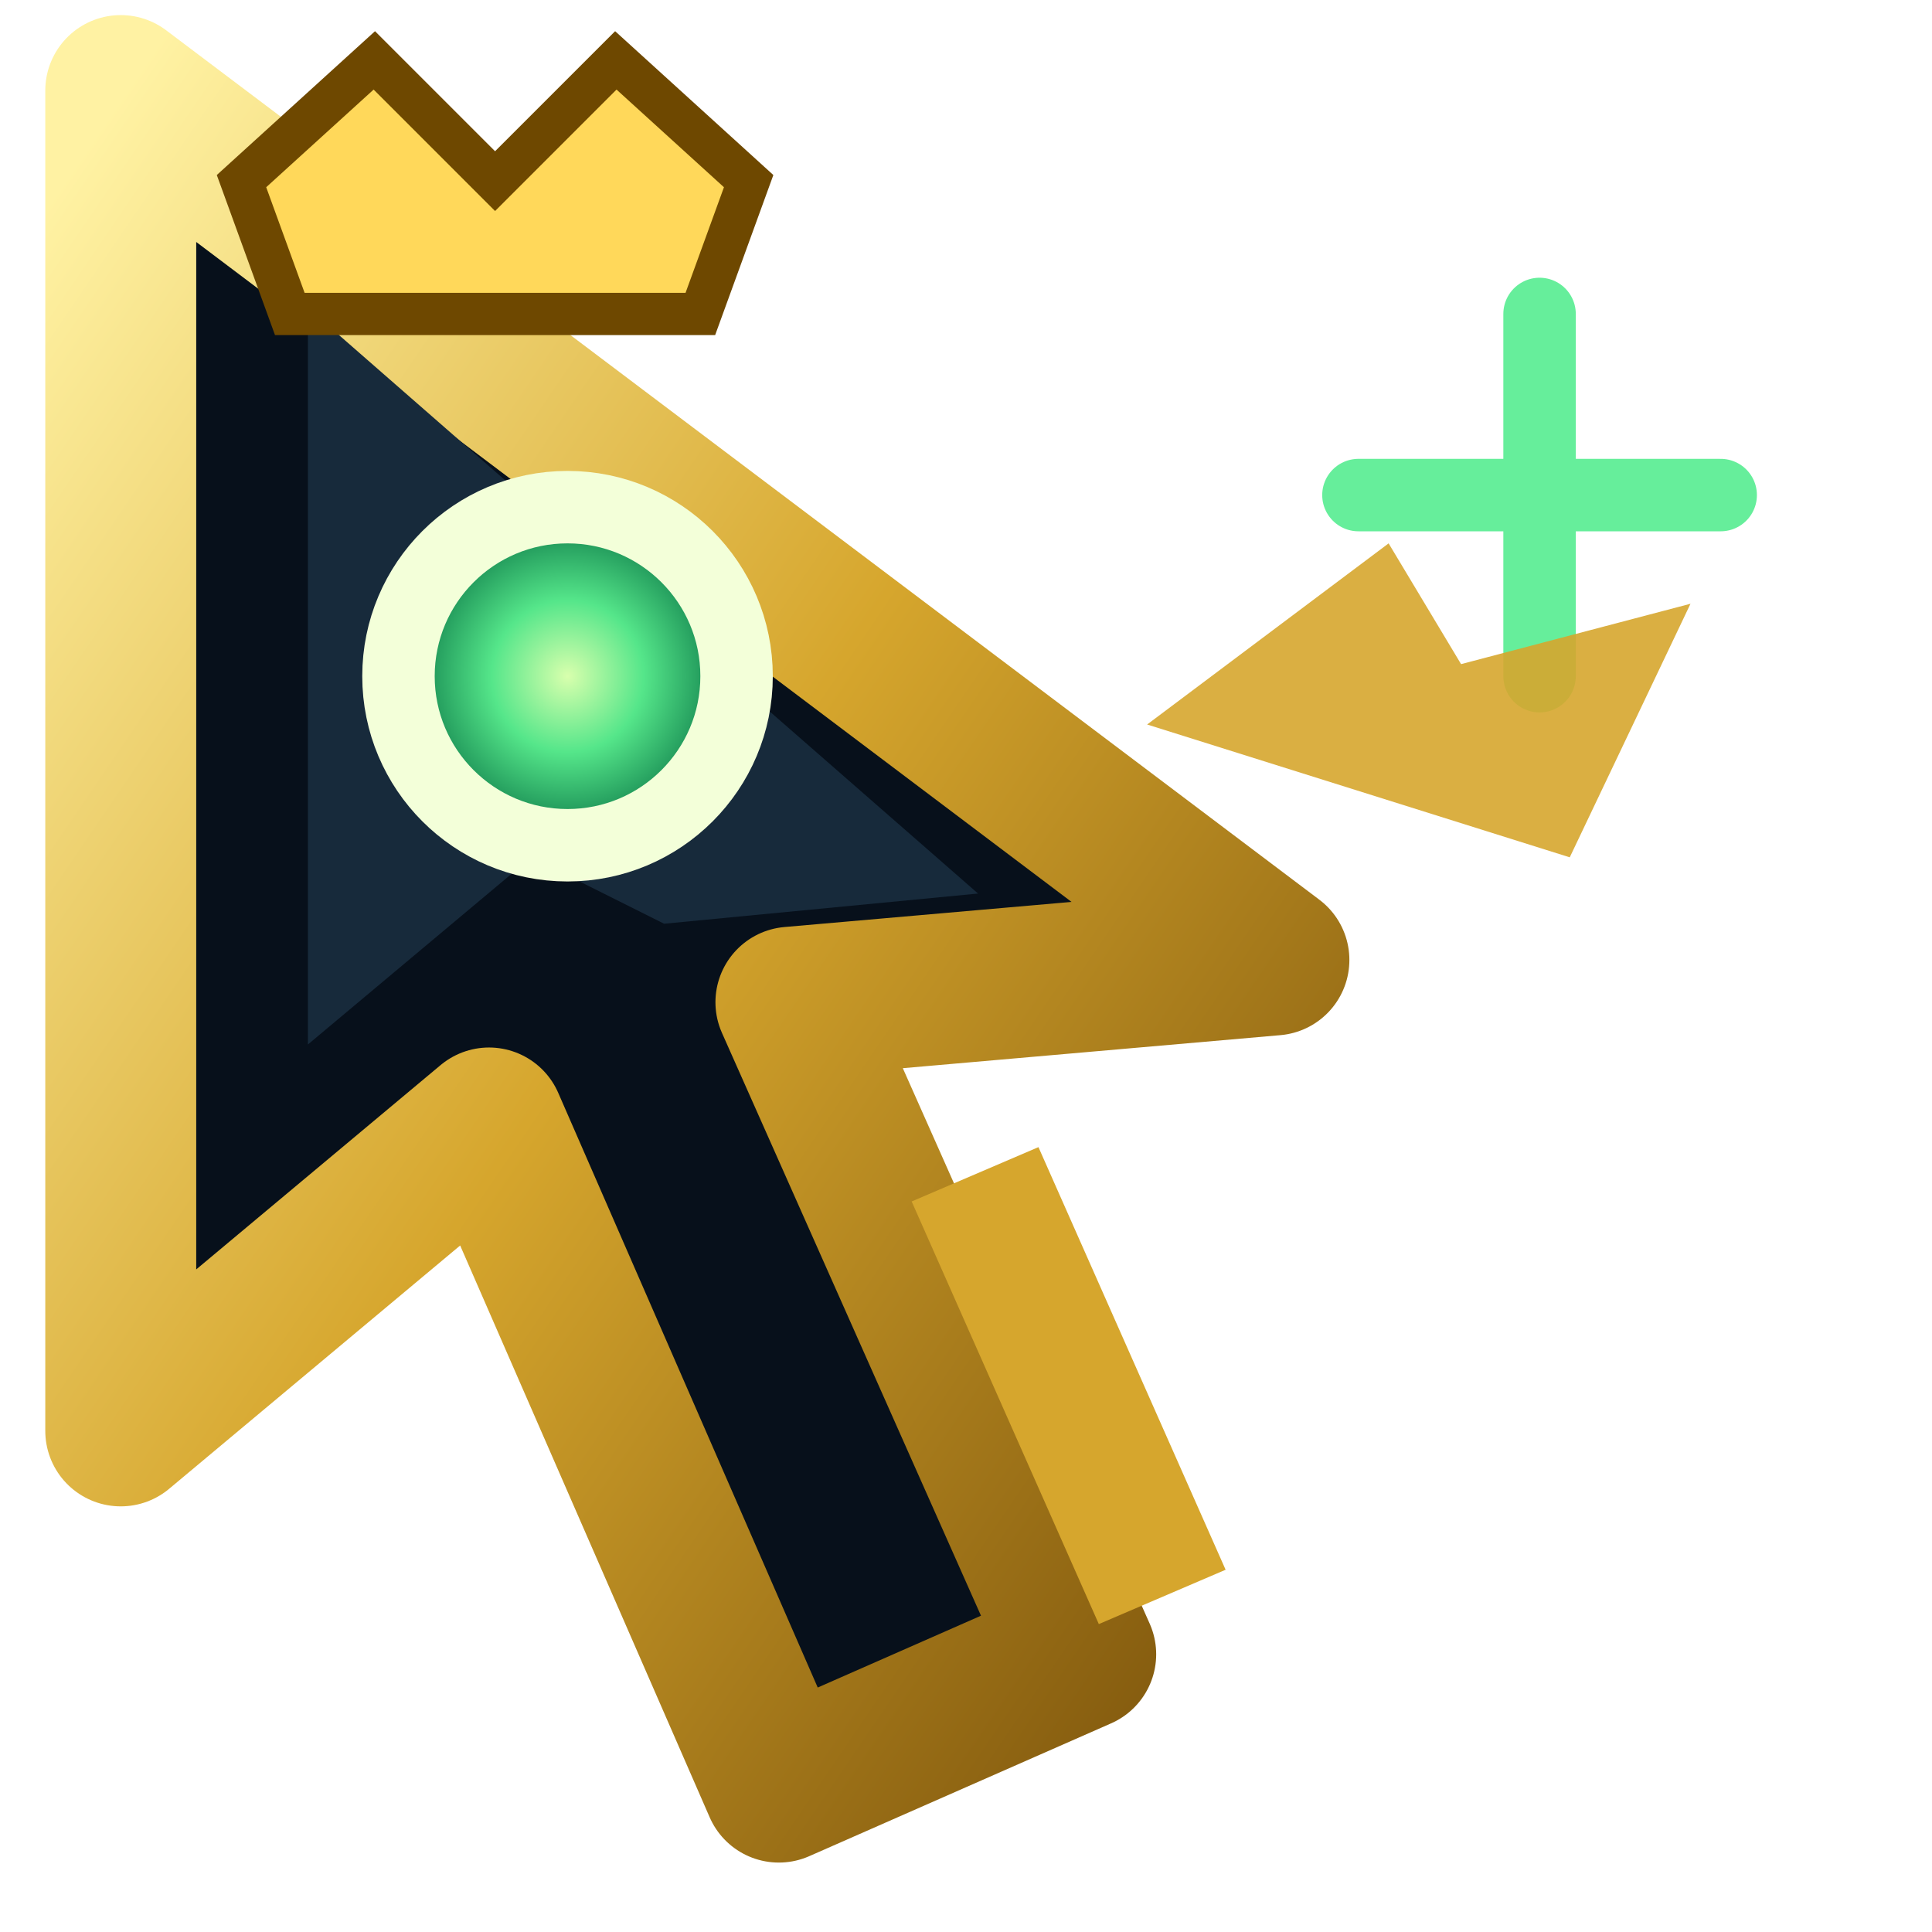
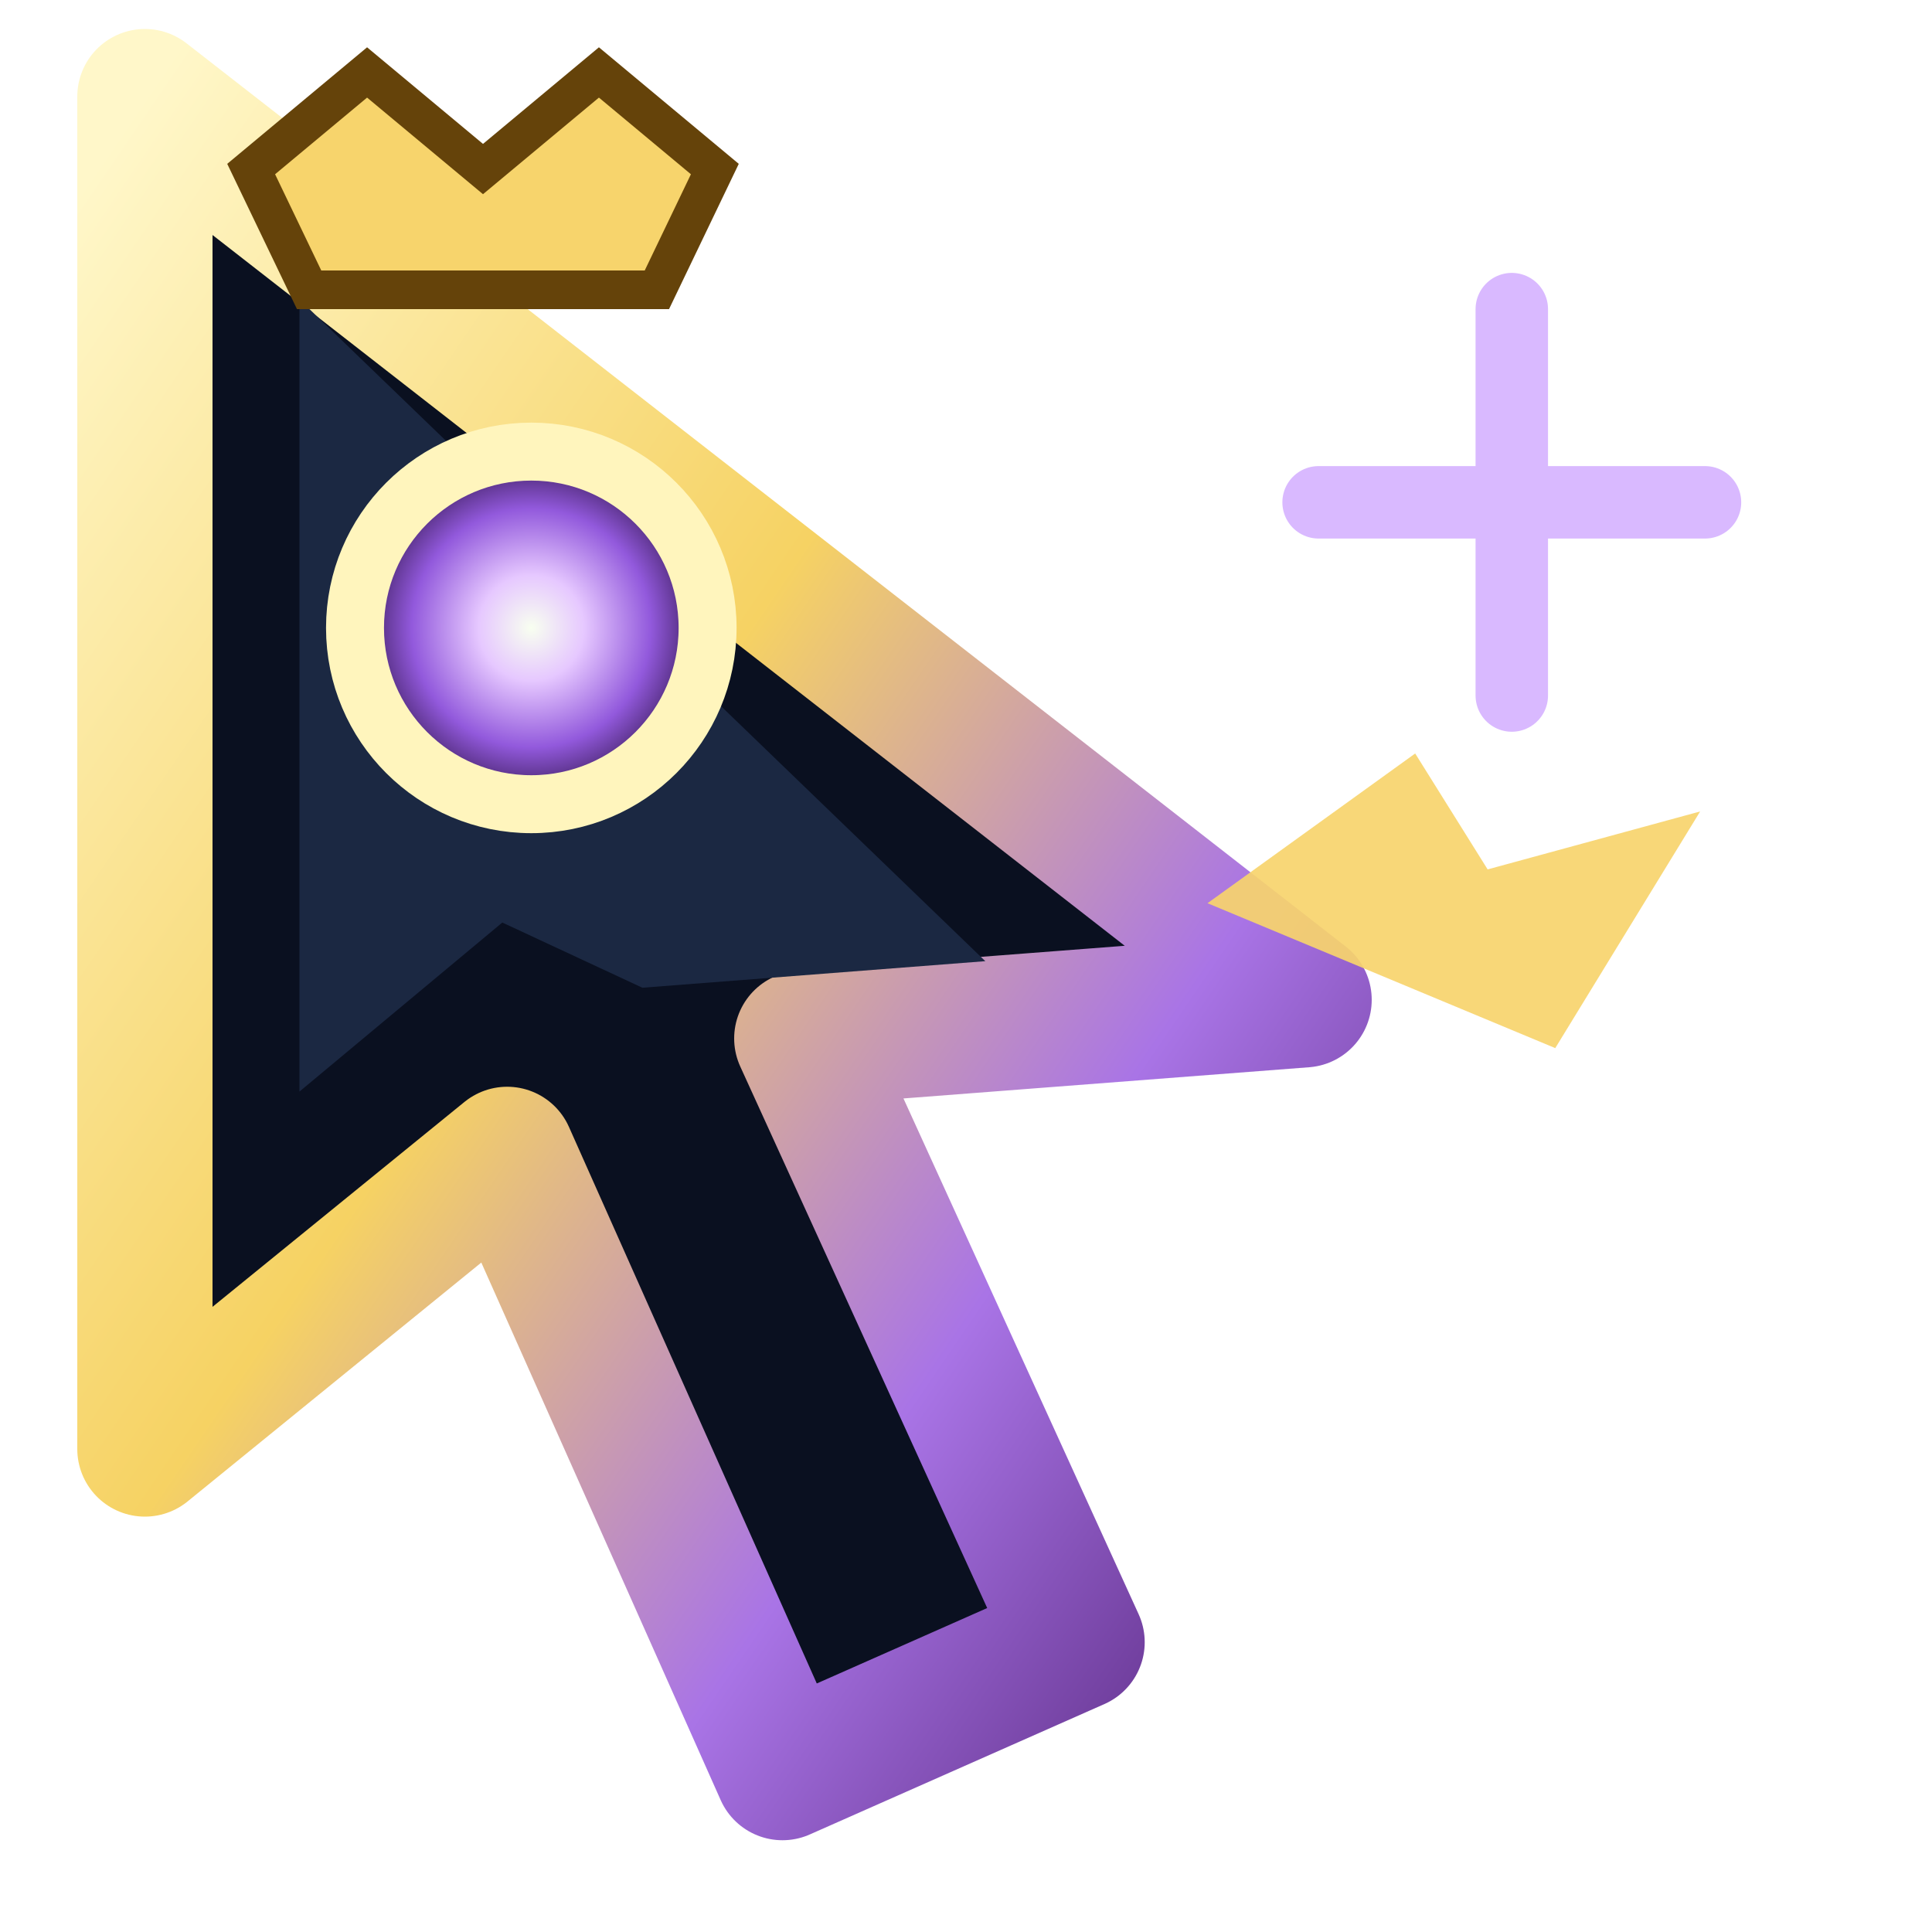
- <svg xmlns="http://www.w3.org/2000/svg" width="32" height="32" viewBox="0 0 32 32">
+ <svg xmlns="http://www.w3.org/2000/svg" width="40" height="40" viewBox="0 0 40 40">
  <defs>
-     <linearGradient id="g" x1="0" y1="0" x2="1" y2="1">
-       <stop stop-color="#fff2a3" />
-       <stop offset=".48" stop-color="#d6a62d" />
-       <stop offset="1" stop-color="#78500a" />
+     <linearGradient id="gold" x1="0" y1="0" x2="1" y2="1">
+       <stop stop-color="#fff7c9" />
+       <stop offset=".42" stop-color="#f6d263" />
+       <stop offset=".72" stop-color="#a974e6" />
+       <stop offset="1" stop-color="#522277" />
    </linearGradient>
-     <radialGradient id="c">
-       <stop stop-color="#d8ffad" />
-       <stop offset=".45" stop-color="#55e68a" />
-       <stop offset="1" stop-color="#087344" />
+     <radialGradient id="core">
+       <stop stop-color="#f8fff0" />
+       <stop offset=".3" stop-color="#e6c8ff" />
+       <stop offset=".68" stop-color="#9259dc" />
+       <stop offset="1" stop-color="#32164d" />
    </radialGradient>
  </defs>
-   <path d="M2 1.5v22.2l6.1-5.1 4.8 11 5-2.2-4.8-10.8 8-.7z" fill="#07101b" stroke="url(#g)" stroke-width="2.5" stroke-linejoin="round" />
-   <path d="M5.1 5.1v12.2l3.7-3.1 2.2 1.1 5.2-.5z" fill="#172a3b" />
-   <circle cx="9.4" cy="11.2" r="2.8" fill="url(#c)" stroke="#f3ffd9" stroke-width="1.2" />
-   <path d="M15.1 19.9l2.1-.9 3.1 7-2.1.9z" fill="#d6a62d" />
-   <path d="M22.5 8.2h6M25.5 5.2v6" stroke="#66ee9b" stroke-width="1.2" stroke-linecap="round" />
-   <path d="M4 3l2.2-2 2 2 2-2 2.2 2-.8 2.2H4.8z" fill="#ffd85a" stroke="#6e4800" stroke-width=".7" />
-   <path d="M19 12l4-3 1.2 2 3.8-1-2 4.2z" fill="#d6a62d" opacity=".9" />
+   <path d="M3 2v28l7.5-6.1 5.7 12.8 6.1-2.7-5.7-12.5 10.4-.8z" fill="#0a1020" stroke="url(#gold)" stroke-width="2.8" stroke-linejoin="round" />
+   <path d="M6.2 6.2v16.4l4.2-3.5 2.9 1.35 7.1-.55z" fill="#1b2842" />
+   <circle cx="11" cy="13" r="3.65" fill="url(#core)" stroke="#fff5bd" stroke-width="1.2" />
+   <path d="M5.2 3.5l2.4-2 2.4 2 2.4-2 2.4 2-1.2 2.5H6.4z" fill="#f7d46c" stroke="#65430a" stroke-width=".8" />
+   <path d="M27.3 10.4h8M31.3 6.4v8" stroke="#d9b9ff" stroke-width="1.5" stroke-linecap="round" />
+   <path d="M25 18.7l4.3-3.1 1.5 2.4 4.4-1.2-3 4.9z" fill="#f7d46c" opacity=".92" />
</svg>
